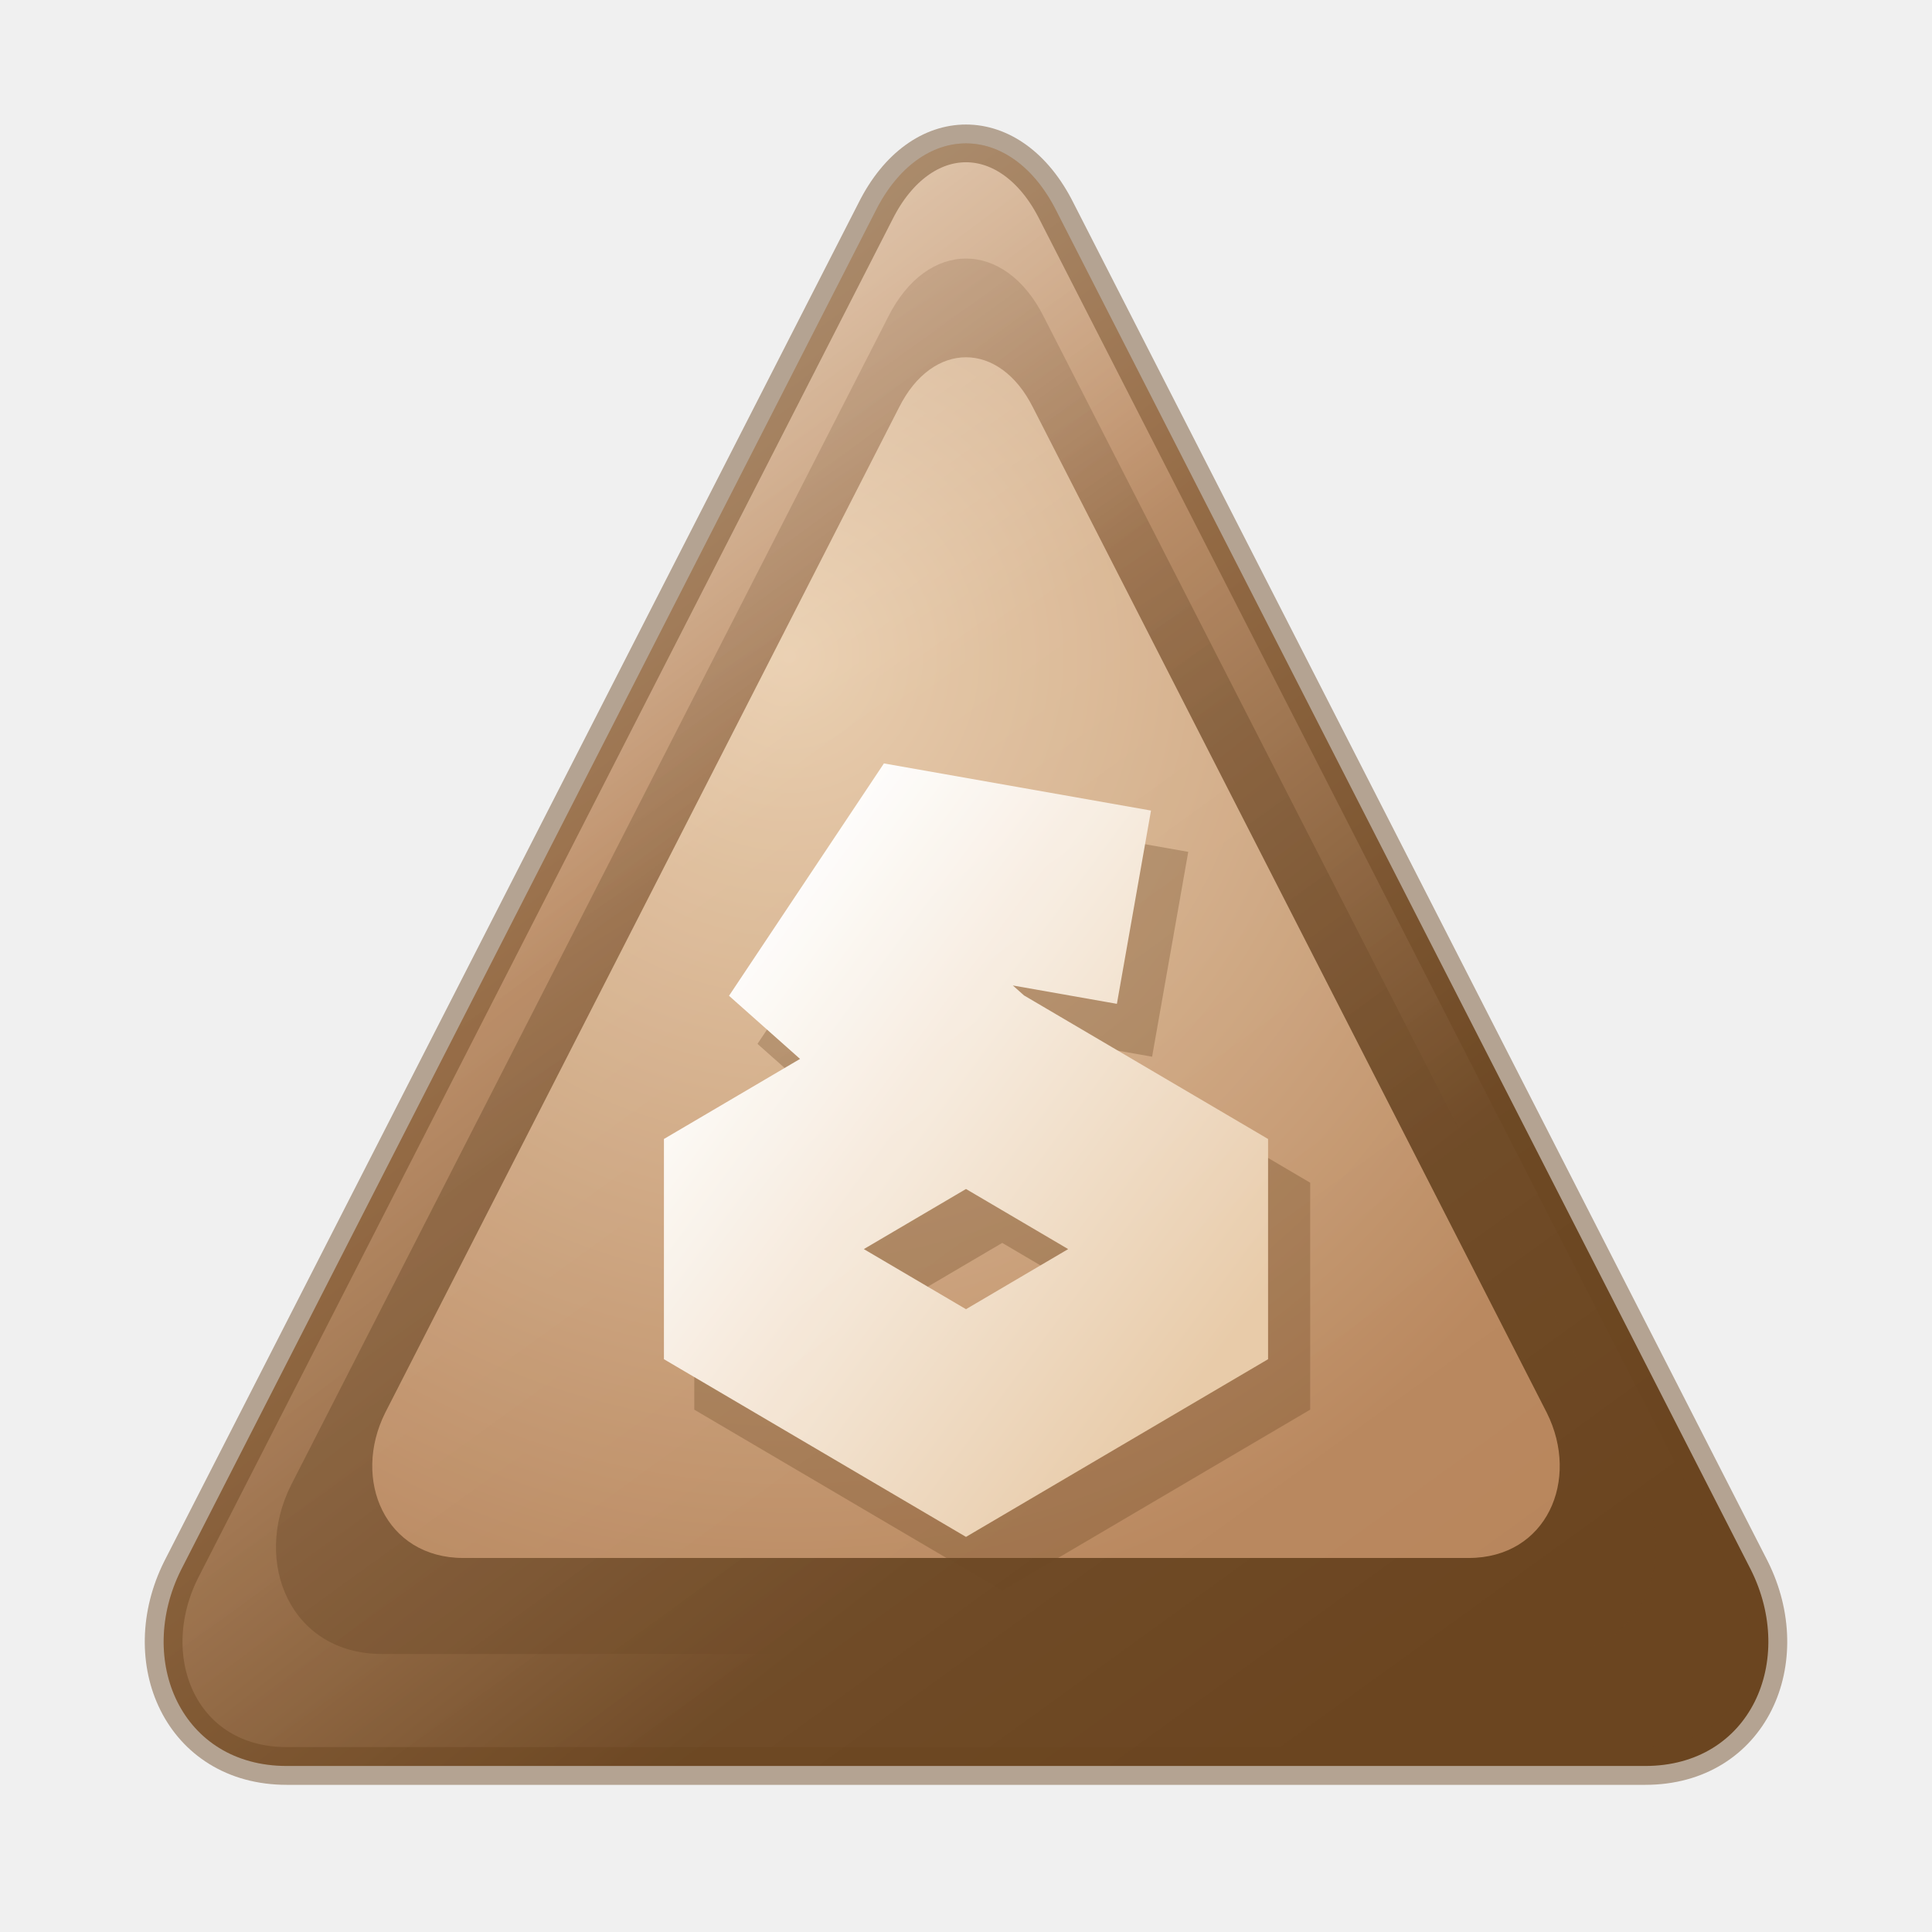
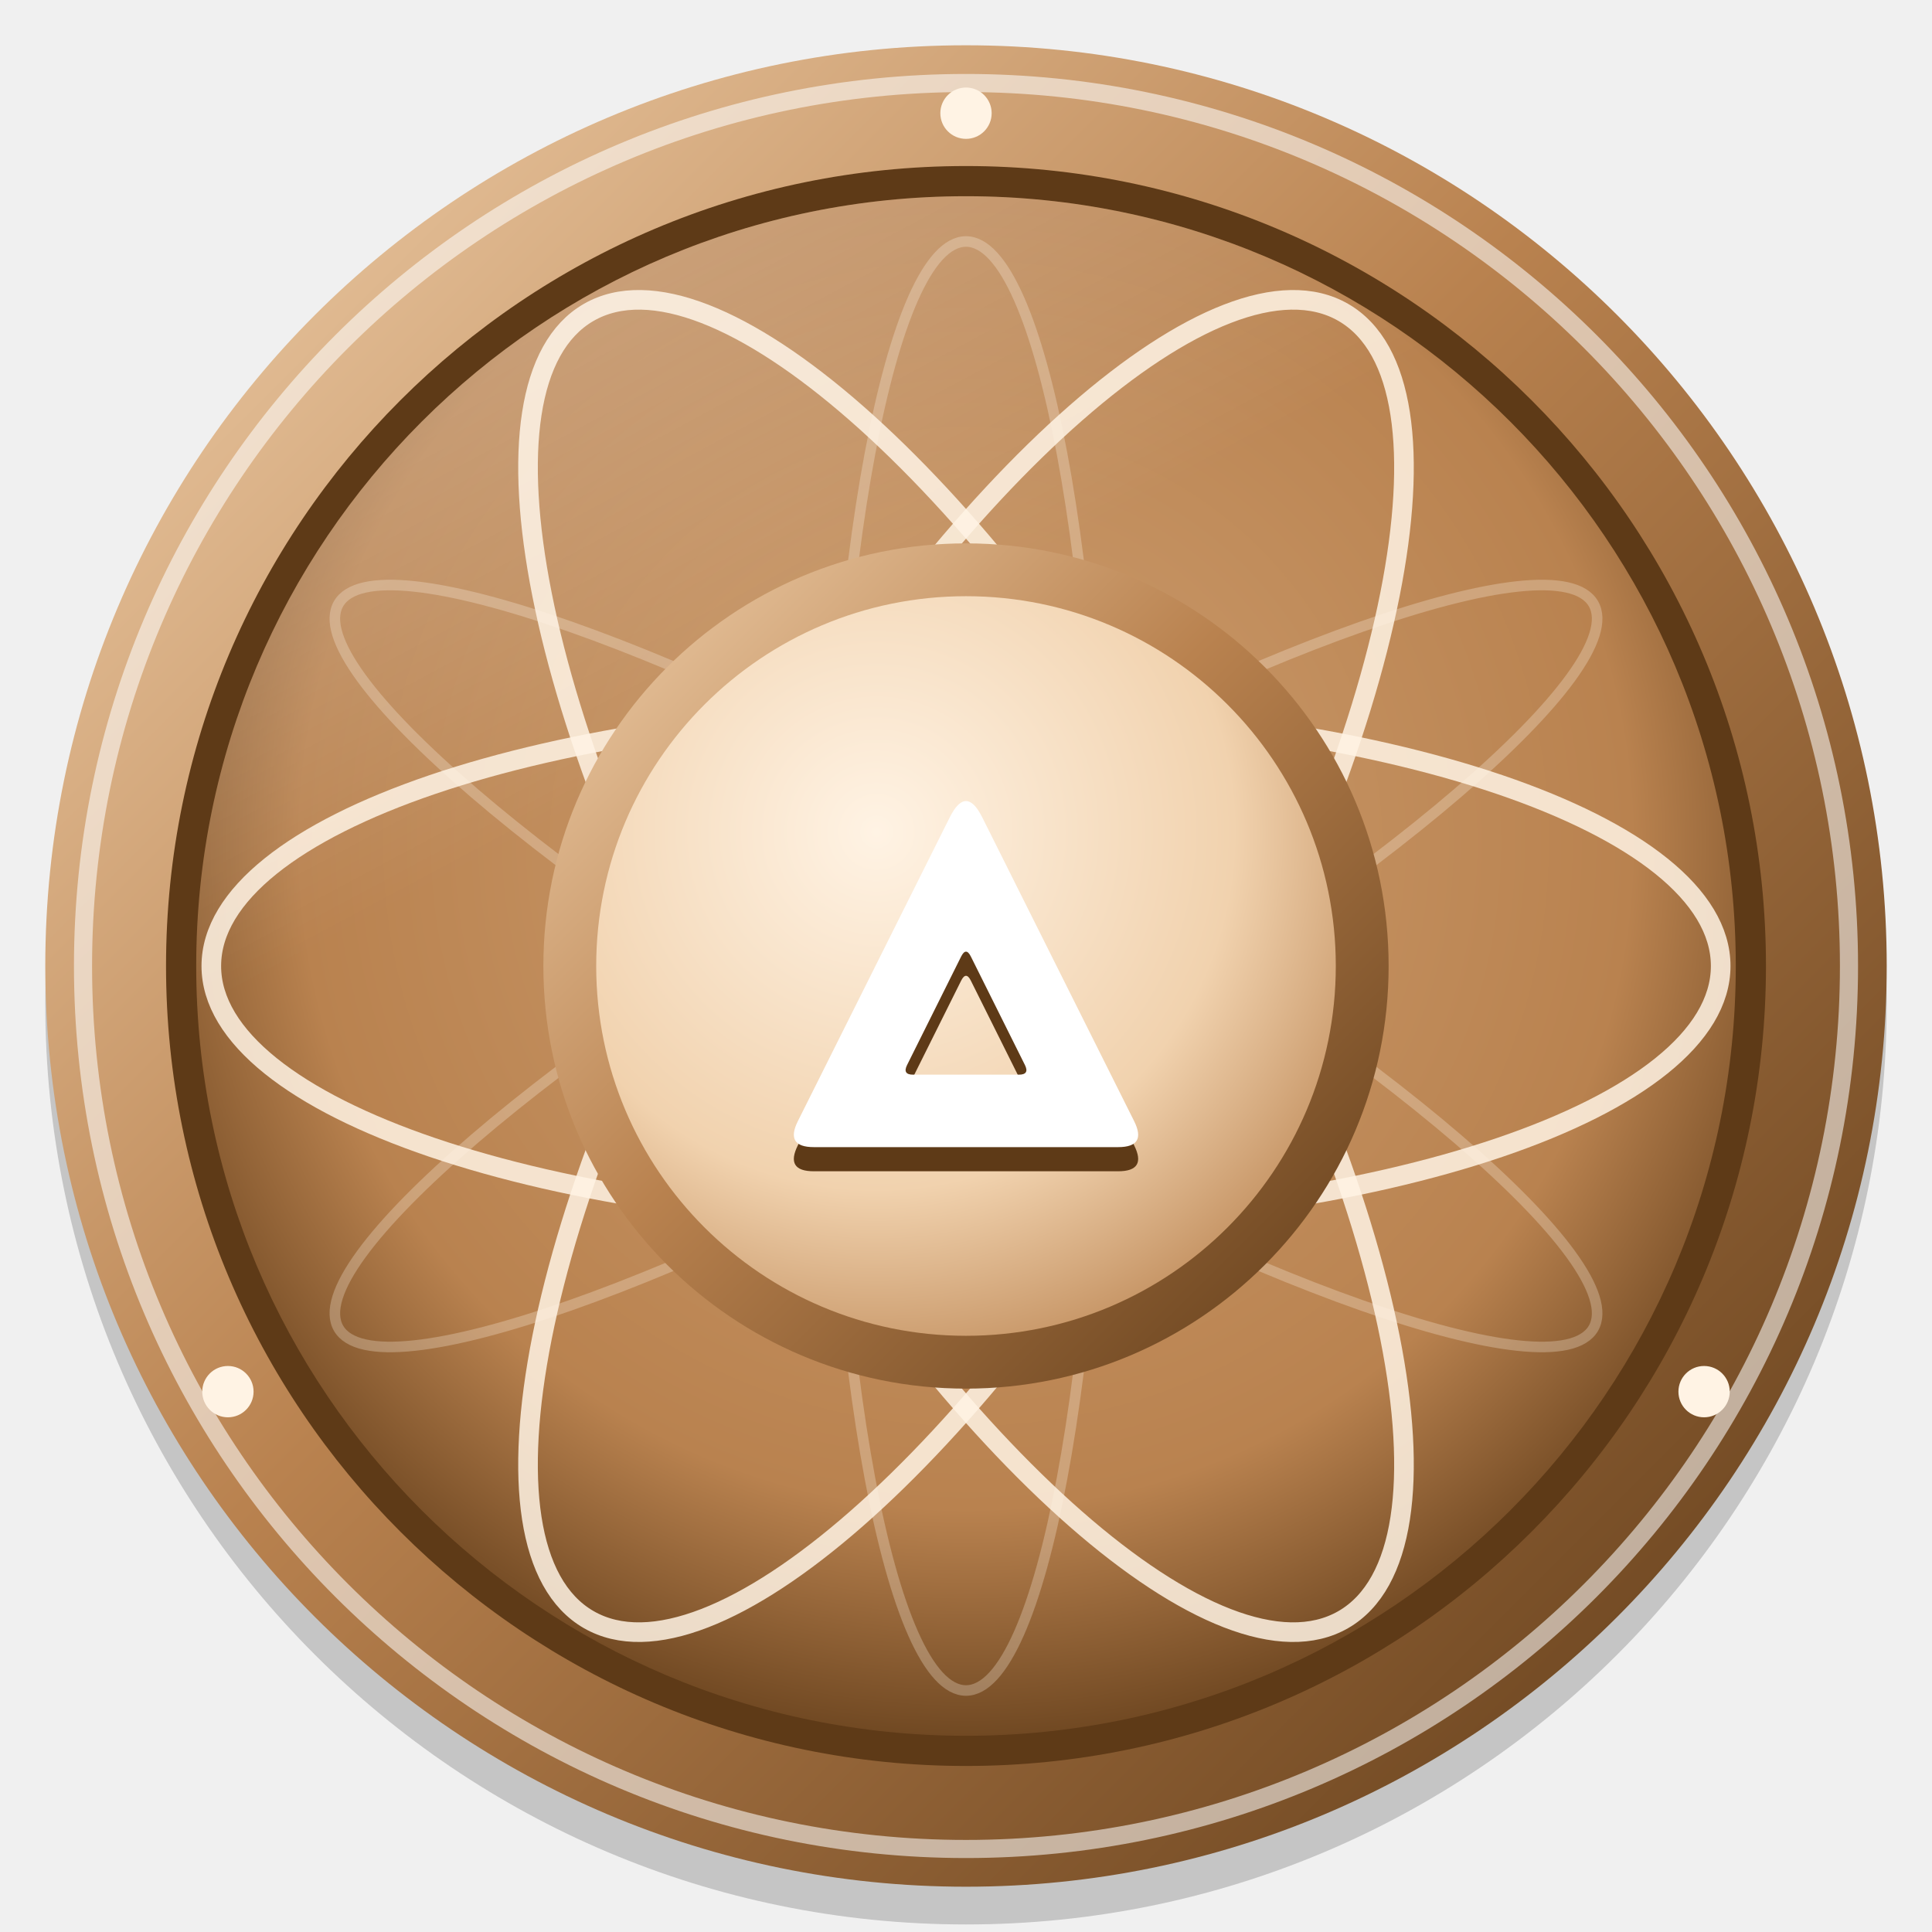
- <svg xmlns="http://www.w3.org/2000/svg" width="128" height="128" viewBox="0 0 128 128" fill="none">
+ <svg xmlns="http://www.w3.org/2000/svg" viewBox="0 0 128 128" fill="none">
  <defs>
-     <linearGradient id="Ldeltatrianglelogo0p" x1="12%" y1="0%" x2="88%" y2="100%">
-       <stop offset="0" stop-color="#E7C9A6" stop-opacity="1" />
-       <stop offset="0.35" stop-color="#B8865C" stop-opacity="1" />
-       <stop offset="0.72" stop-color="#6B4520" stop-opacity="1" />
-       <stop offset="1" stop-color="#6B4520" stop-opacity="1" />
+     <linearGradient id="rodelta0rim" x1="0" y1="0" x2="1" y2="1">
+       <stop offset="0" stop-color="#F1D2AE" />
+       <stop offset=".45" stop-color="#B9824F" />
+       <stop offset="1" stop-color="#5E3A17" />
    </linearGradient>
-     <linearGradient id="Ldeltatrianglelogo0i" x1="0%" y1="0%" x2="60%" y2="100%">
-       <stop offset="0" stop-color="#B8865C" stop-opacity="1" />
-       <stop offset="0.55" stop-color="#6B4520" stop-opacity="1" />
-       <stop offset="1" stop-color="#6B4520" stop-opacity="1" />
+     <radialGradient id="rodelta0face" cx=".5" cy=".42" r=".62">
+       <stop offset="0" stop-color="#CD9E70" />
+       <stop offset=".7" stop-color="#B9824F" />
+       <stop offset="1" stop-color="#5E3A17" />
+     </radialGradient>
+     <radialGradient id="rodelta0med" cx=".38" cy=".32" r=".8">
+       <stop offset="0" stop-color="#FFF3E4" />
+       <stop offset=".6" stop-color="#F1D2AE" />
+       <stop offset="1" stop-color="#B9824F" />
+     </radialGradient>
+     <linearGradient id="rodelta0shine" x1="0" y1="0" x2=".7" y2="1">
+       <stop offset="0" stop-color="#fff" stop-opacity=".5" />
+       <stop offset=".5" stop-color="#fff" stop-opacity="0" />
    </linearGradient>
-     <linearGradient id="Ldeltatrianglelogo0g" x1="0%" y1="0%" x2="70%" y2="100%">
-       <stop offset="0" stop-color="#FFFFFF" stop-opacity="0.55" />
-       <stop offset="0.45" stop-color="#FFFFFF" stop-opacity="0.1" />
-       <stop offset="1" stop-color="#FFFFFF" stop-opacity="0" />
-     </linearGradient>
-     <radialGradient id="Ldeltatrianglelogo0c" cx="35%" cy="25%" r="80%">
-       <stop offset="0" stop-color="#E7C9A6" stop-opacity="1" />
-       <stop offset="1" stop-color="#B8865C" stop-opacity="1" />
-     </radialGradient>
+     <clipPath id="rodelta0clip">
+       <circle cx="64" cy="64" r="51" />
+     </clipPath>
  </defs>
-   <path d="M58 14 C61 8 67 8 70 14 L116 104 C119 110 116 117 109 117 H19 C12 117 9 110 12 104 Z" fill="url(#Ldeltatrianglelogo0p)" />
-   <g transform="translate(64,64) scale(.86) translate(-64,-64)">
-     <path d="M58 14 C61 8 67 8 70 14 L116 104 C119 110 116 117 109 117 H19 C12 117 9 110 12 104 Z" fill="url(#Ldeltatrianglelogo0i)" opacity=".55" />
+   <circle cx="64" cy="66.5" r="61" fill="#000" opacity=".18" />
+   <circle cx="64" cy="64" r="61" fill="url(#rodelta0rim)" />
+   <circle cx="64" cy="64" r="58.5" fill="none" stroke="#fff" stroke-opacity=".55" stroke-width="1.2" />
+   <circle cx="64.0" cy="7.5" r="1.7" fill="#FFF3E4" />
+   <circle cx="112.9" cy="92.2" r="1.7" fill="#FFF3E4" />
+   <circle cx="15.1" cy="92.2" r="1.7" fill="#FFF3E4" />
+   <circle cx="64" cy="64" r="53" fill="#5E3A17" />
+   <circle cx="64" cy="64" r="51" fill="url(#rodelta0face)" />
+   <g clip-path="url(#rodelta0clip)">
+     <ellipse cx="64" cy="64" rx="48" ry="9" fill="none" stroke="#FFF3E4" stroke-opacity=".28" stroke-width=".7" transform="rotate(30.00 64 64)" />
+     <ellipse cx="64" cy="64" rx="48" ry="9" fill="none" stroke="#FFF3E4" stroke-opacity=".28" stroke-width=".7" transform="rotate(90.00 64 64)" />
+     <ellipse cx="64" cy="64" rx="48" ry="9" fill="none" stroke="#FFF3E4" stroke-opacity=".28" stroke-width=".7" transform="rotate(150.00 64 64)" />
+     <ellipse cx="64" cy="64" rx="50" ry="17" fill="none" stroke="#FFF3E4" stroke-opacity=".85" stroke-width="1.3" transform="rotate(0.00 64 64)" />
+     <ellipse cx="64" cy="64" rx="50" ry="17" fill="none" stroke="#FFF3E4" stroke-opacity=".85" stroke-width="1.3" transform="rotate(60.00 64 64)" />
+     <ellipse cx="64" cy="64" rx="50" ry="17" fill="none" stroke="#FFF3E4" stroke-opacity=".85" stroke-width="1.3" transform="rotate(120.00 64 64)" />
+     <path d="M0 0 H128 L0 100 Z" fill="url(#rodelta0shine)" />
  </g>
-   <g transform="translate(64,64) scale(.74) translate(-64,-64)">
-     <path d="M58 14 C61 8 67 8 70 14 L116 104 C119 110 116 117 109 117 H19 C12 117 9 110 12 104 Z" fill="url(#Ldeltatrianglelogo0c)" />
+   <circle cx="64" cy="64" r="28" fill="url(#rodelta0rim)" />
+   <circle cx="64" cy="64" r="24.5" fill="url(#rodelta0med)" />
+   <g transform="translate(0 1.6)">
+     <path d="M54.47 8.94 L96.42 92.84 Q100.00 100.00 92.00 100.00 L8.00 100.00 Q0.00 100.00 3.58 92.84 L45.53 8.94 Q50.00 0.00 54.47 8.94 Z M48.66 47.38 L33.74 77.32 Q32.40 80.00 35.40 80.00 L64.60 80.00 Q67.60 80.00 66.26 77.32 L51.34 47.38 Q50.00 44.70 48.66 47.38 Z" fill="#5E3A17" fill-rule="evenodd" transform="translate(52.00 52.00) scale(0.24)" />
  </g>
-   <defs>
-     <linearGradient id="gLdeltatrianglelogo0logo" x1="0%" y1="0%" x2="100%" y2="100%">
-       <stop offset="0" stop-color="#FFFFFF" />
-       <stop offset="1" stop-color="#E7C9A6" />
-     </linearGradient>
-   </defs>
-   <g transform="translate(64.00 76.00) scale(0.3974) translate(-64.00 -70.00)">
-     <path d="M64 58 L30 78 V96 L64 116 L98 96 V78 Z M64 58 L46 42 L58 24 L92 30" fill="none" stroke-linecap="butt" stroke-linejoin="miter" stroke-miterlimit="2" stroke="#6B4520" stroke-opacity=".34" stroke-width="34.68" transform="translate(6.04 7.85)" />
-     <path d="M64 58 L30 78 V96 L64 116 L98 96 V78 Z M64 58 L46 42 L58 24 L92 30" fill="none" stroke-linecap="butt" stroke-linejoin="miter" stroke-miterlimit="2" stroke="url(#gLdeltatrianglelogo0logo)" stroke-width="32.72" />
-   </g>
-   <path d="M58 14 C61 8 67 8 70 14 L116 104 C119 110 116 117 109 117 H19 C12 117 9 110 12 104 Z" fill="url(#Ldeltatrianglelogo0g)" />
-   <path d="M58 14 C61 8 67 8 70 14 L116 104 C119 110 116 117 109 117 H19 C12 117 9 110 12 104 Z" fill="none" stroke="#6B4520" stroke-opacity=".45" stroke-width="2.5" stroke-linejoin="round" />
+   <path d="M54.47 8.94 L96.42 92.84 Q100.00 100.00 92.00 100.00 L8.00 100.00 Q0.00 100.00 3.58 92.84 L45.53 8.94 Q50.00 0.00 54.47 8.94 Z M48.66 47.38 L33.74 77.32 Q32.40 80.00 35.40 80.00 L64.60 80.00 Q67.60 80.00 66.26 77.32 L51.34 47.38 Q50.00 44.70 48.66 47.38 Z" fill="#fff" fill-rule="evenodd" transform="translate(52.00 52.00) scale(0.24)" />
</svg>
